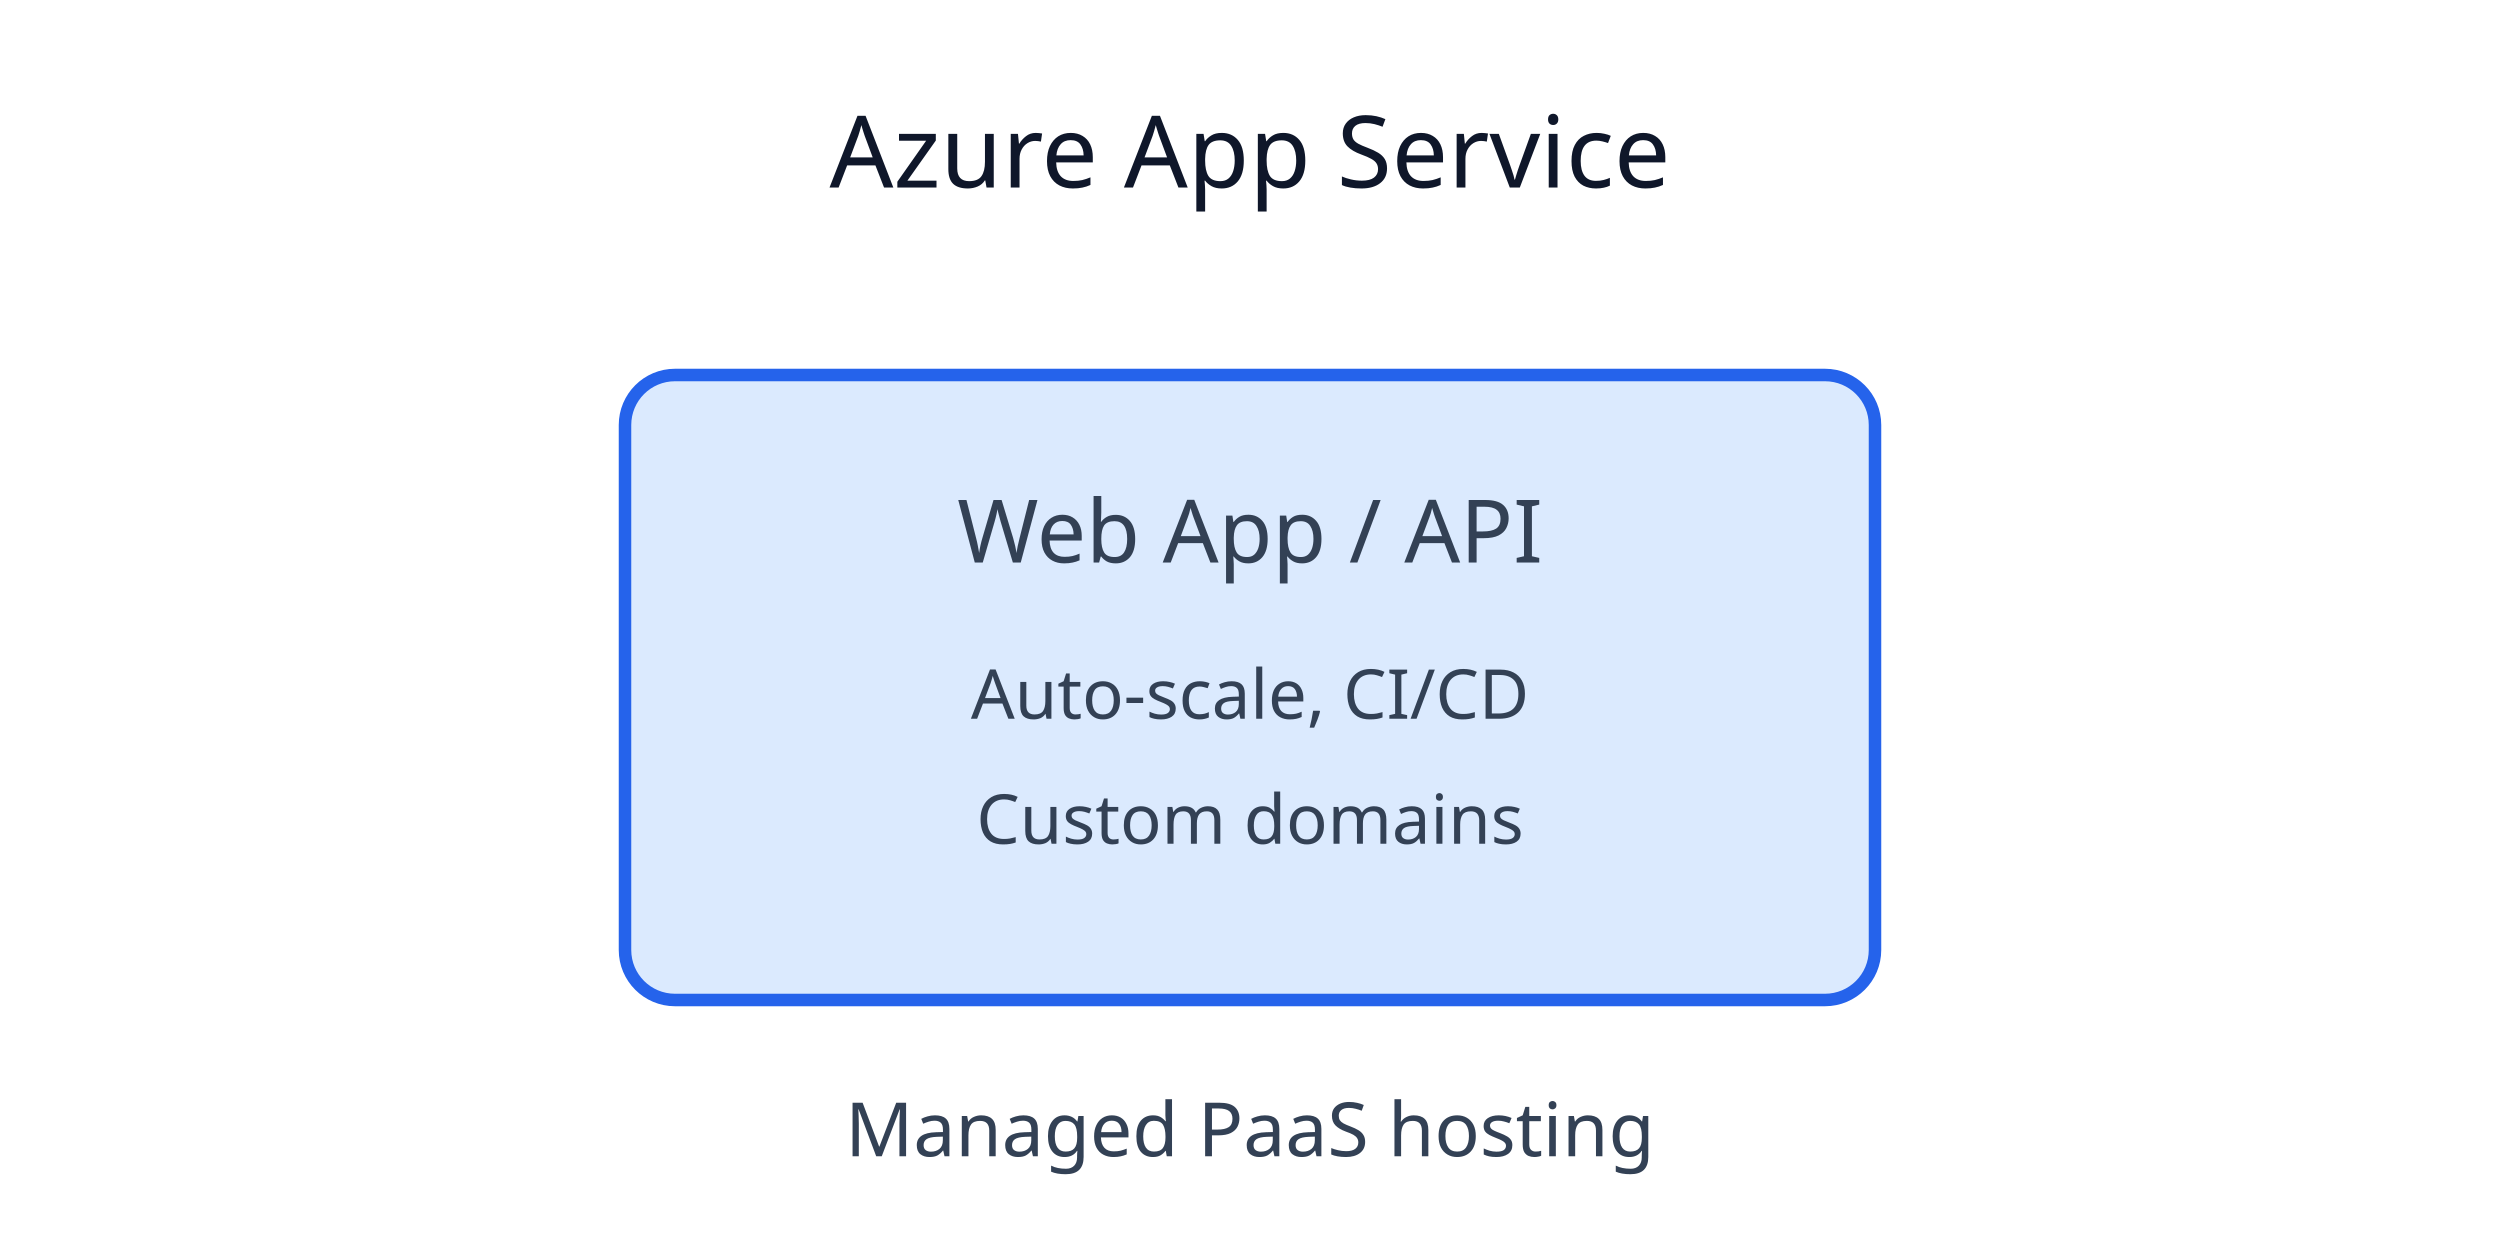
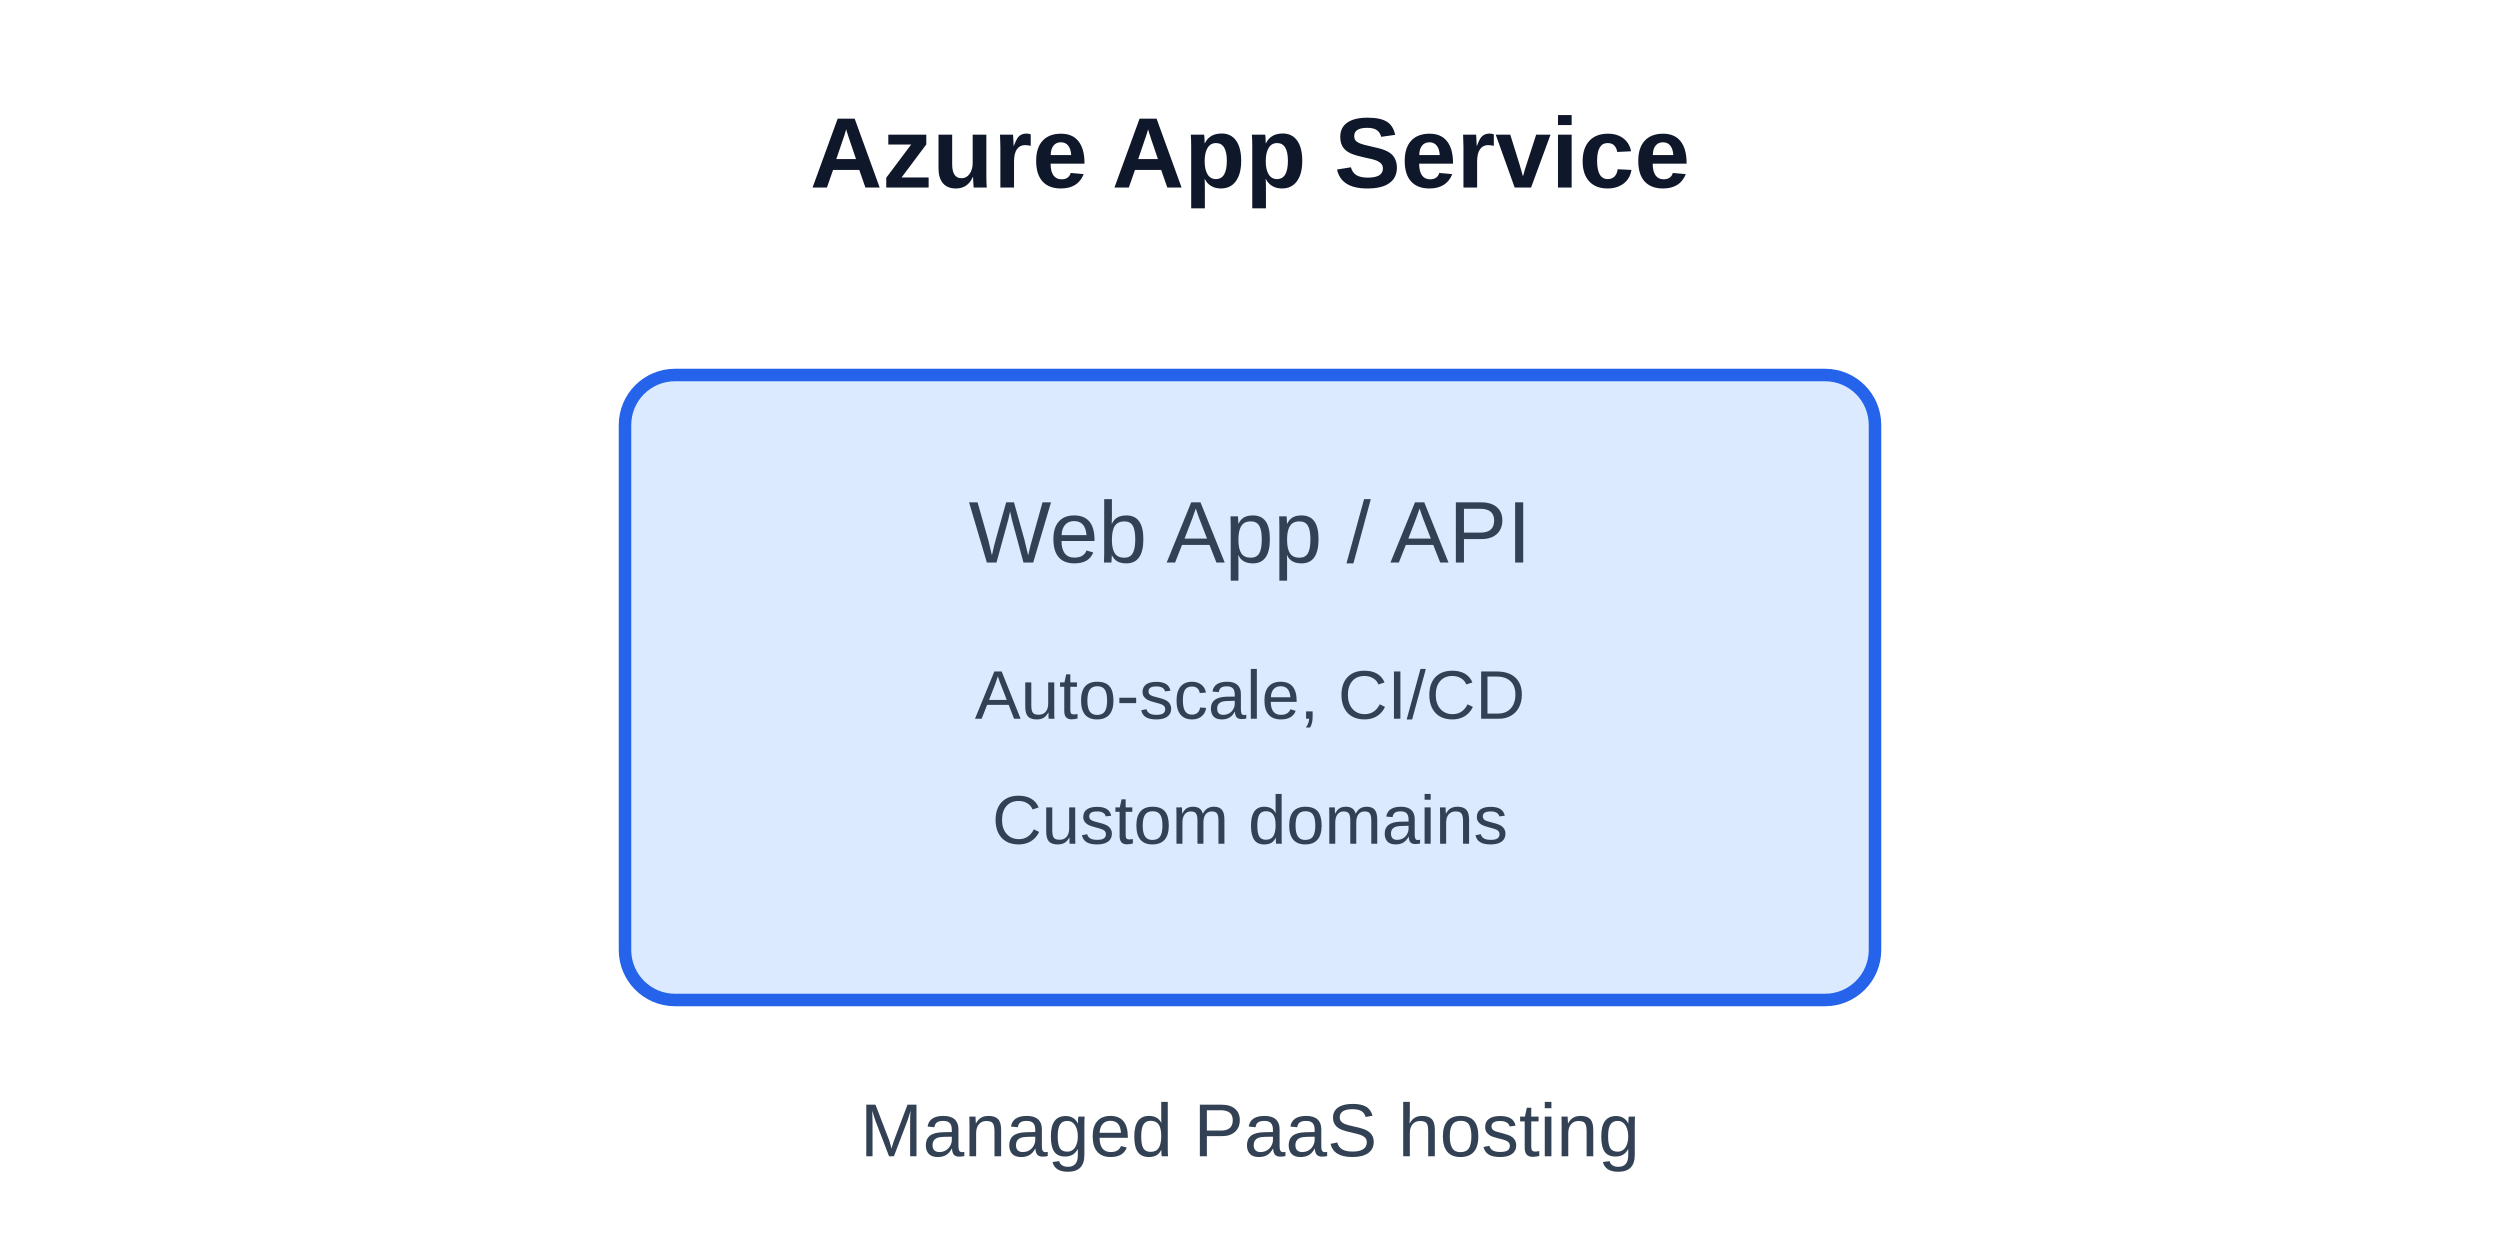
<svg xmlns="http://www.w3.org/2000/svg" viewBox="0 0 400 200" width="400" height="200">
  <defs>
    <marker id="arrow" markerWidth="10" markerHeight="7" refX="9" refY="3.5" orient="auto">
      <polygon points="0 0, 10 3.5, 0 7" fill="#475569" />
    </marker>
    <marker id="arrowBlue" markerWidth="10" markerHeight="7" refX="9" refY="3.5" orient="auto">
      <polygon points="0 0, 10 3.5, 0 7" fill="#2563EB" />
    </marker>
  </defs>
  <rect width="400" height="200" fill="#FFFFFF" />
-   <text x="200" y="30" text-anchor="middle" font-family="Segoe UI" font-size="16" fill="#0F172A">Azure App Service</text>
+   <text x="200" y="30" text-anchor="middle" font-family="Segoe UI, Arial" font-size="16" font-weight="600" fill="#0F172A">Azure App Service</text>
  <rect x="100" y="60" width="200" height="100" rx="8" fill="#DBEAFE" stroke="#2563EB" stroke-width="2" />
-   <text x="200" y="115" text-anchor="middle" font-family="Segoe UI" font-size="14" fill="#1E293B" />
-   <text x="200" y="90" text-anchor="middle" font-family="Segoe UI" font-size="14" fill="#334155">Web App / API</text>
-   <text x="200" y="115" text-anchor="middle" font-family="Segoe UI" font-size="11" fill="#334155">Auto-scale, CI/CD</text>
-   <text x="200" y="135" text-anchor="middle" font-family="Segoe UI" font-size="11" fill="#334155">Custom domains</text>
-   <text x="200" y="185" text-anchor="middle" font-family="Segoe UI" font-size="12" fill="#334155">Managed PaaS hosting</text>
+   <text x="200" y="115" text-anchor="middle" font-family="Segoe UI, Arial" font-size="14" font-weight="600" fill="#1E293B" />
+   <text x="200" y="90" text-anchor="middle" font-family="Segoe UI, Arial" font-size="14" fill="#334155">Web App / API</text>
+   <text x="200" y="115" text-anchor="middle" font-family="Segoe UI, Arial" font-size="11" fill="#334155">Auto-scale, CI/CD</text>
+   <text x="200" y="135" text-anchor="middle" font-family="Segoe UI, Arial" font-size="11" fill="#334155">Custom domains</text>
+   <text x="200" y="185" text-anchor="middle" font-family="Segoe UI, Arial" font-size="12" fill="#334155">Managed PaaS hosting</text>
</svg>
